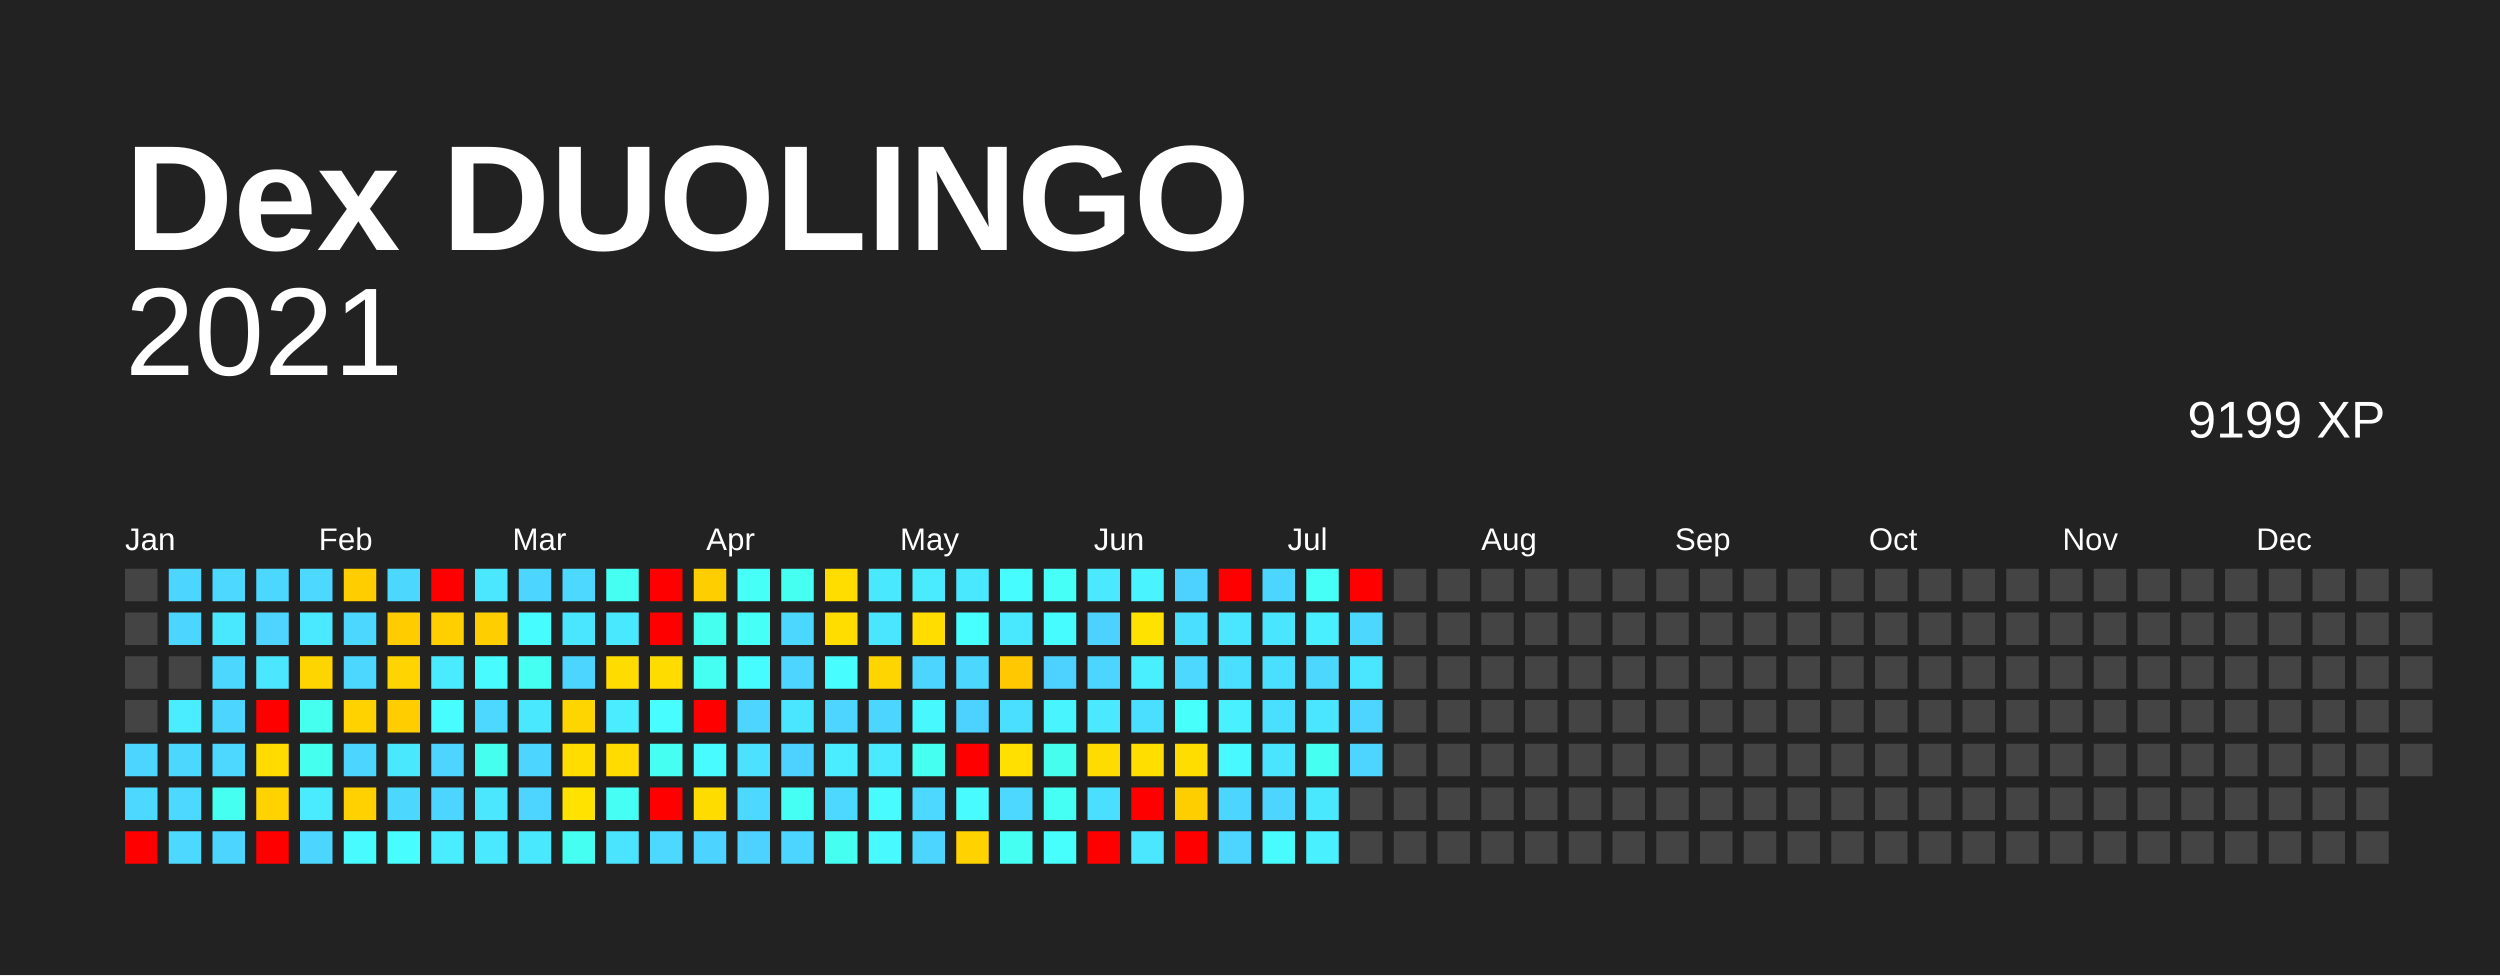
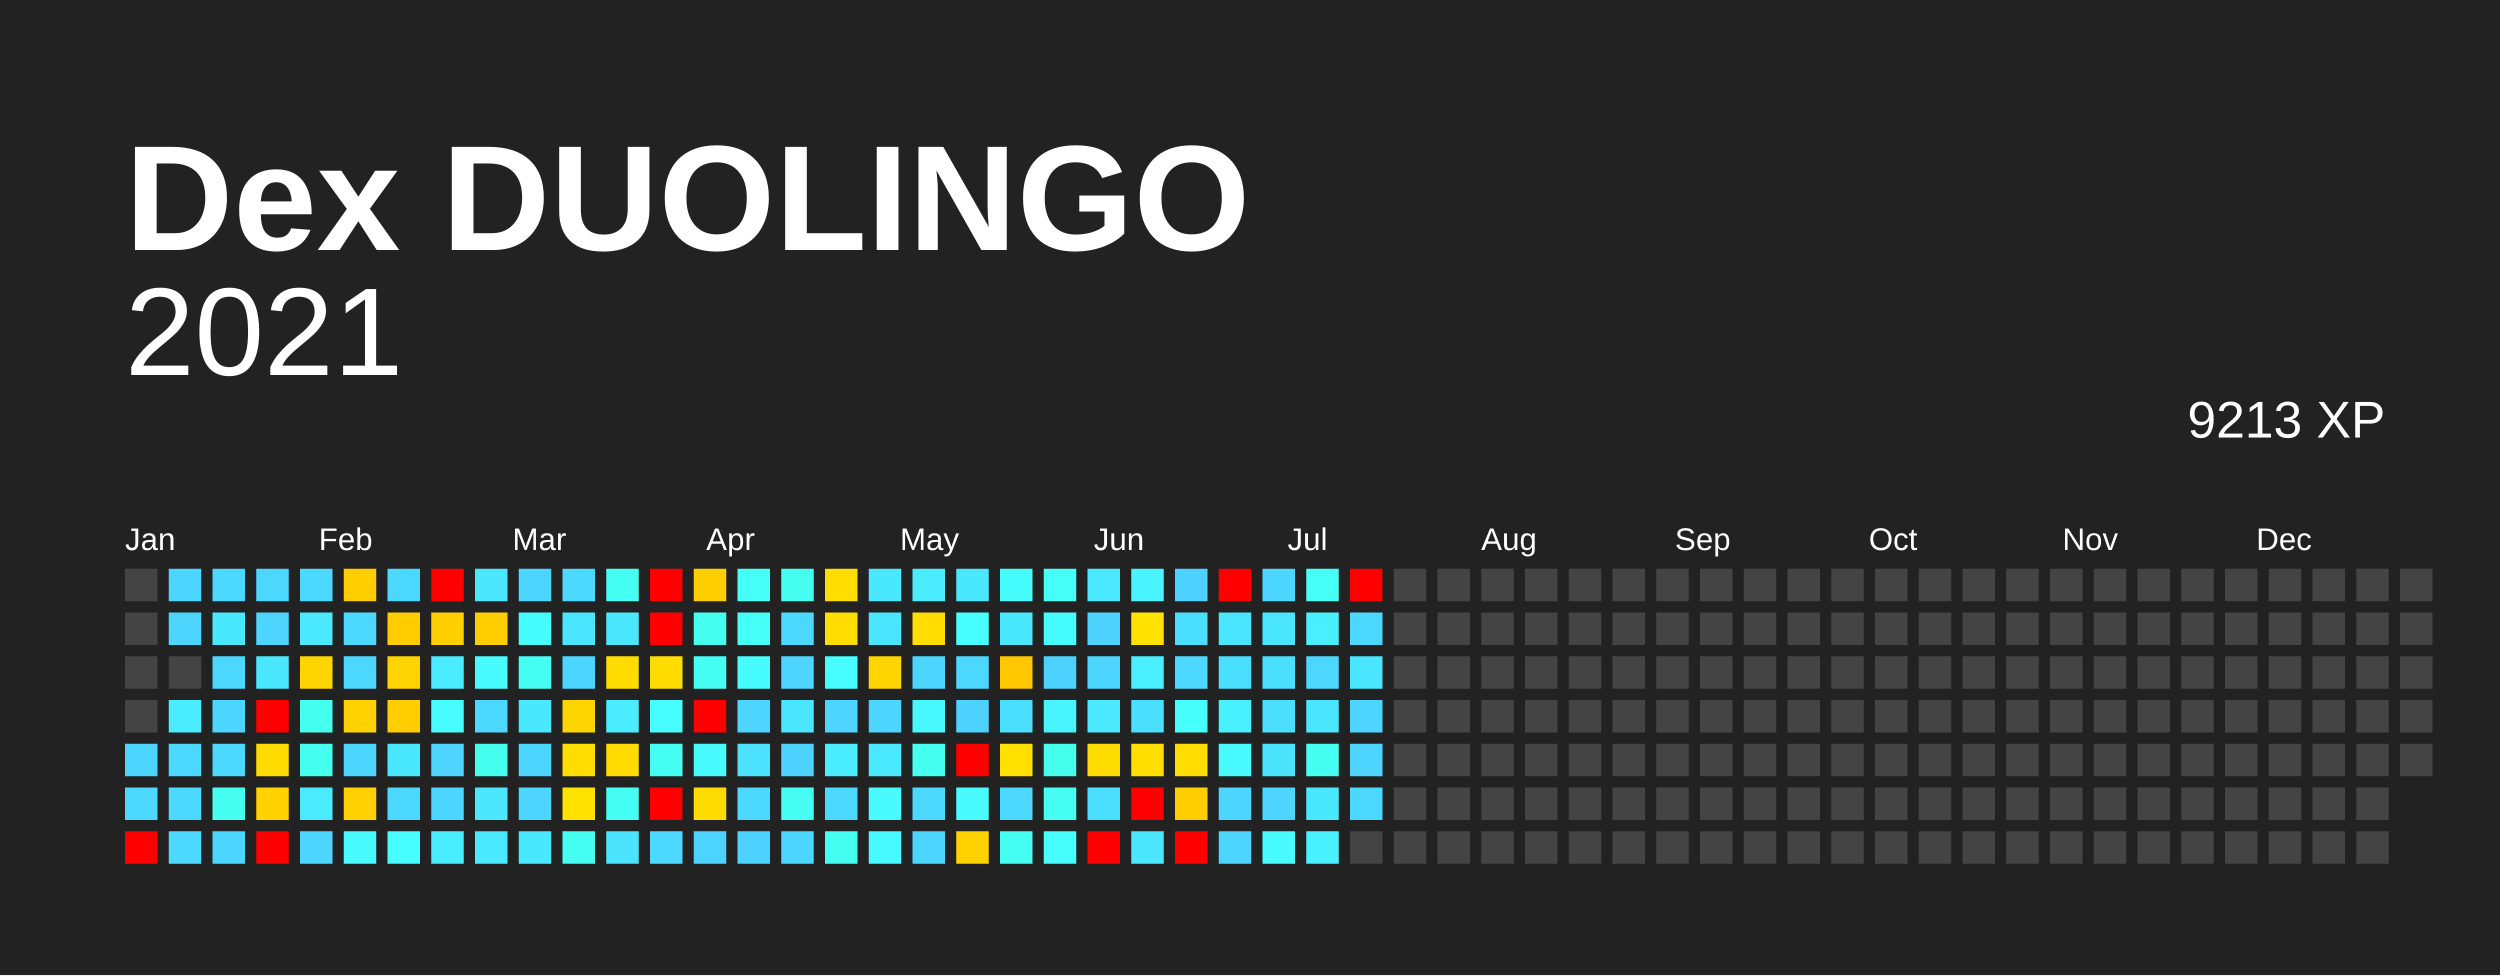
<svg xmlns="http://www.w3.org/2000/svg" baseProfile="full" height="78mm" version="1.1" viewBox="0,0,200,78" width="200mm">
  <defs />
  <rect fill="#222222" height="78" width="200" x="0" y="0" />
  <text fill="#FFFFFF" style="font-size:12px; font-family:Arial; font-weight:bold;" x="10" y="20">Dex DUOLINGO</text>
  <text alignment-baseline="hanging" fill="#FFFFFF" style="font-size:10.0px; font-family:Arial;" x="10" y="30">2021</text>
-   <text alignment-baseline="hanging" fill="#FFFFFF" style="font-size:4.125px; font-family:Arial;" x="175" y="35">9199 XP</text>
+   <text alignment-baseline="hanging" fill="#FFFFFF" style="font-size:4.125px; font-family:Arial;" x="175" y="35">9213 XP</text>
  <text fill="#FFFFFF" style="font-size:2.5px; font-family:Arial" x="10.0" y="44">Jan</text>
  <text fill="#FFFFFF" style="font-size:2.5px; font-family:Arial" x="25.5" y="44">Feb</text>
  <text fill="#FFFFFF" style="font-size:2.5px; font-family:Arial" x="41.0" y="44">Mar</text>
  <text fill="#FFFFFF" style="font-size:2.5px; font-family:Arial" x="56.5" y="44">Apr</text>
  <text fill="#FFFFFF" style="font-size:2.5px; font-family:Arial" x="72.0" y="44">May</text>
  <text fill="#FFFFFF" style="font-size:2.5px; font-family:Arial" x="87.5" y="44">Jun</text>
  <text fill="#FFFFFF" style="font-size:2.5px; font-family:Arial" x="103.0" y="44">Jul</text>
  <text fill="#FFFFFF" style="font-size:2.5px; font-family:Arial" x="118.5" y="44">Aug</text>
  <text fill="#FFFFFF" style="font-size:2.5px; font-family:Arial" x="134.0" y="44">Sep</text>
  <text fill="#FFFFFF" style="font-size:2.5px; font-family:Arial" x="149.5" y="44">Oct</text>
  <text fill="#FFFFFF" style="font-size:2.5px; font-family:Arial" x="165.0" y="44">Nov</text>
  <text fill="#FFFFFF" style="font-size:2.5px; font-family:Arial" x="180.5" y="44">Dec</text>
  <rect fill="#444444" height="2.6" width="2.6" x="10.0" y="45.5" />
  <rect fill="#444444" height="2.6" width="2.6" x="10.0" y="49.0" />
  <rect fill="#444444" height="2.6" width="2.6" x="10.0" y="52.5" />
  <rect fill="#444444" height="2.6" width="2.6" x="10.0" y="56.0" />
  <rect fill="#4cd6ff" height="2.6" width="2.6" x="10.0" y="59.5" />
  <rect fill="#4cd8ff" height="2.6" width="2.6" x="10.0" y="63.0" />
  <rect fill="red" height="2.6" width="2.6" x="10.0" y="66.5" />
  <rect fill="#4cd6ff" height="2.6" width="2.6" x="13.5" y="45.5" />
  <rect fill="#4cd6ff" height="2.6" width="2.6" x="13.5" y="49.0" />
  <rect fill="#444444" height="2.6" width="2.6" x="13.5" y="52.5" />
  <rect fill="#4aecff" height="2.6" width="2.6" x="13.5" y="56.0" />
  <rect fill="#4cd7ff" height="2.6" width="2.6" x="13.5" y="59.5" />
  <rect fill="#4cd8ff" height="2.6" width="2.6" x="13.5" y="63.0" />
  <rect fill="#4cd8ff" height="2.6" width="2.6" x="13.5" y="66.5" />
  <rect fill="#4cd8ff" height="2.6" width="2.6" x="17.0" y="45.5" />
  <rect fill="#4ae8ff" height="2.6" width="2.6" x="17.0" y="49.0" />
  <rect fill="#4cd7ff" height="2.6" width="2.6" x="17.0" y="52.5" />
  <rect fill="#4cd6ff" height="2.6" width="2.6" x="17.0" y="56.0" />
  <rect fill="#4cd8ff" height="2.6" width="2.6" x="17.0" y="59.5" />
  <rect fill="#45fff0" height="2.6" width="2.6" x="17.0" y="63.0" />
  <rect fill="#4cd6ff" height="2.6" width="2.6" x="17.0" y="66.5" />
  <rect fill="#4cd7ff" height="2.6" width="2.6" x="20.5" y="45.5" />
  <rect fill="#4dd5ff" height="2.6" width="2.6" x="20.5" y="49.0" />
  <rect fill="#4ae7ff" height="2.6" width="2.6" x="20.5" y="52.5" />
  <rect fill="red" height="2.6" width="2.6" x="20.5" y="56.0" />
  <rect fill="#ffdb00" height="2.6" width="2.6" x="20.5" y="59.5" />
  <rect fill="#ffd200" height="2.6" width="2.6" x="20.5" y="63.0" />
  <rect fill="red" height="2.6" width="2.6" x="20.5" y="66.5" />
  <rect fill="#4cd8ff" height="2.6" width="2.6" x="24.0" y="45.5" />
  <rect fill="#4ae9ff" height="2.6" width="2.6" x="24.0" y="49.0" />
  <rect fill="#ffd500" height="2.6" width="2.6" x="24.0" y="52.5" />
  <rect fill="#45ffef" height="2.6" width="2.6" x="24.0" y="56.0" />
  <rect fill="#45ffef" height="2.6" width="2.6" x="24.0" y="59.5" />
  <rect fill="#4aebff" height="2.6" width="2.6" x="24.0" y="63.0" />
  <rect fill="#4cd6ff" height="2.6" width="2.6" x="24.0" y="66.5" />
  <rect fill="#ffcd00" height="2.6" width="2.6" x="27.5" y="45.5" />
  <rect fill="#4cd7ff" height="2.6" width="2.6" x="27.5" y="49.0" />
  <rect fill="#4cd7ff" height="2.6" width="2.6" x="27.5" y="52.5" />
  <rect fill="#ffd200" height="2.6" width="2.6" x="27.5" y="56.0" />
  <rect fill="#4cd6ff" height="2.6" width="2.6" x="27.5" y="59.5" />
  <rect fill="#ffd100" height="2.6" width="2.6" x="27.5" y="63.0" />
  <rect fill="#48fbff" height="2.6" width="2.6" x="27.5" y="66.5" />
  <rect fill="#4cd7ff" height="2.6" width="2.6" x="31.0" y="45.5" />
  <rect fill="#ffcc00" height="2.6" width="2.6" x="31.0" y="49.0" />
  <rect fill="#ffd400" height="2.6" width="2.6" x="31.0" y="52.5" />
  <rect fill="#ffcd00" height="2.6" width="2.6" x="31.0" y="56.0" />
  <rect fill="#4ae8ff" height="2.6" width="2.6" x="31.0" y="59.5" />
  <rect fill="#4cd7ff" height="2.6" width="2.6" x="31.0" y="63.0" />
  <rect fill="#47fdff" height="2.6" width="2.6" x="31.0" y="66.5" />
  <rect fill="red" height="2.6" width="2.6" x="34.5" y="45.5" />
  <rect fill="#ffcf00" height="2.6" width="2.6" x="34.5" y="49.0" />
  <rect fill="#4aebff" height="2.6" width="2.6" x="34.5" y="52.5" />
  <rect fill="#47fdff" height="2.6" width="2.6" x="34.5" y="56.0" />
  <rect fill="#4dd5ff" height="2.6" width="2.6" x="34.5" y="59.5" />
  <rect fill="#4cd6ff" height="2.6" width="2.6" x="34.5" y="63.0" />
  <rect fill="#4aecff" height="2.6" width="2.6" x="34.5" y="66.5" />
  <rect fill="#4ae7ff" height="2.6" width="2.6" x="38.0" y="45.5" />
  <rect fill="#ffce00" height="2.6" width="2.6" x="38.0" y="49.0" />
  <rect fill="#48fbff" height="2.6" width="2.6" x="38.0" y="52.5" />
  <rect fill="#4cd8ff" height="2.6" width="2.6" x="38.0" y="56.0" />
  <rect fill="#45ffef" height="2.6" width="2.6" x="38.0" y="59.5" />
  <rect fill="#4ae7ff" height="2.6" width="2.6" x="38.0" y="63.0" />
  <rect fill="#4ae9ff" height="2.6" width="2.6" x="38.0" y="66.5" />
  <rect fill="#4cd6ff" height="2.6" width="2.6" x="41.5" y="45.5" />
  <rect fill="#47fcff" height="2.6" width="2.6" x="41.5" y="49.0" />
  <rect fill="#45fff3" height="2.6" width="2.6" x="41.5" y="52.5" />
  <rect fill="#4ae8ff" height="2.6" width="2.6" x="41.5" y="56.0" />
  <rect fill="#4cd6ff" height="2.6" width="2.6" x="41.5" y="59.5" />
  <rect fill="#4dd5ff" height="2.6" width="2.6" x="41.5" y="63.0" />
  <rect fill="#4ae8ff" height="2.6" width="2.6" x="41.5" y="66.5" />
  <rect fill="#4cd8ff" height="2.6" width="2.6" x="45.0" y="45.5" />
  <rect fill="#4ae5ff" height="2.6" width="2.6" x="45.0" y="49.0" />
  <rect fill="#4cd6ff" height="2.6" width="2.6" x="45.0" y="52.5" />
  <rect fill="#ffd500" height="2.6" width="2.6" x="45.0" y="56.0" />
  <rect fill="#ffdd00" height="2.6" width="2.6" x="45.0" y="59.5" />
  <rect fill="#ffe200" height="2.6" width="2.6" x="45.0" y="63.0" />
  <rect fill="#45fff2" height="2.6" width="2.6" x="45.0" y="66.5" />
  <rect fill="#45fff2" height="2.6" width="2.6" x="48.5" y="45.5" />
  <rect fill="#4ae8ff" height="2.6" width="2.6" x="48.5" y="49.0" />
  <rect fill="#ffdc00" height="2.6" width="2.6" x="48.5" y="52.5" />
  <rect fill="#4aecff" height="2.6" width="2.6" x="48.5" y="56.0" />
  <rect fill="#ffdb00" height="2.6" width="2.6" x="48.5" y="59.5" />
  <rect fill="#46fff4" height="2.6" width="2.6" x="48.5" y="63.0" />
  <rect fill="#4be4ff" height="2.6" width="2.6" x="48.5" y="66.5" />
  <rect fill="red" height="2.6" width="2.6" x="52.0" y="45.5" />
  <rect fill="red" height="2.6" width="2.6" x="52.0" y="49.0" />
  <rect fill="#ffdc00" height="2.6" width="2.6" x="52.0" y="52.5" />
  <rect fill="#47fdff" height="2.6" width="2.6" x="52.0" y="56.0" />
  <rect fill="#45fff3" height="2.6" width="2.6" x="52.0" y="59.5" />
  <rect fill="red" height="2.6" width="2.6" x="52.0" y="63.0" />
  <rect fill="#4cd8ff" height="2.6" width="2.6" x="52.0" y="66.5" />
  <rect fill="#ffce00" height="2.6" width="2.6" x="55.5" y="45.5" />
  <rect fill="#45ffef" height="2.6" width="2.6" x="55.5" y="49.0" />
  <rect fill="#45fff2" height="2.6" width="2.6" x="55.5" y="52.5" />
  <rect fill="red" height="2.6" width="2.6" x="55.5" y="56.0" />
  <rect fill="#48fbff" height="2.6" width="2.6" x="55.5" y="59.5" />
  <rect fill="#ffdc00" height="2.6" width="2.6" x="55.5" y="63.0" />
  <rect fill="#4dd3ff" height="2.6" width="2.6" x="55.5" y="66.5" />
  <rect fill="#46fff6" height="2.6" width="2.6" x="59.0" y="45.5" />
  <rect fill="#46fff7" height="2.6" width="2.6" x="59.0" y="49.0" />
  <rect fill="#47fcff" height="2.6" width="2.6" x="59.0" y="52.5" />
  <rect fill="#4dd5ff" height="2.6" width="2.6" x="59.0" y="56.0" />
  <rect fill="#4be1ff" height="2.6" width="2.6" x="59.0" y="59.5" />
  <rect fill="#4cd8ff" height="2.6" width="2.6" x="59.0" y="63.0" />
  <rect fill="#4dd2ff" height="2.6" width="2.6" x="59.0" y="66.5" />
  <rect fill="#45fff0" height="2.6" width="2.6" x="62.5" y="45.5" />
  <rect fill="#4cd7ff" height="2.6" width="2.6" x="62.5" y="49.0" />
  <rect fill="#4dd5ff" height="2.6" width="2.6" x="62.5" y="52.5" />
  <rect fill="#4ae5ff" height="2.6" width="2.6" x="62.5" y="56.0" />
  <rect fill="#4dd2ff" height="2.6" width="2.6" x="62.5" y="59.5" />
  <rect fill="#46fff4" height="2.6" width="2.6" x="62.5" y="63.0" />
  <rect fill="#4cd6ff" height="2.6" width="2.6" x="62.5" y="66.5" />
  <rect fill="#ffdd00" height="2.6" width="2.6" x="66.0" y="45.5" />
  <rect fill="#ffdd00" height="2.6" width="2.6" x="66.0" y="49.0" />
  <rect fill="#47fdff" height="2.6" width="2.6" x="66.0" y="52.5" />
  <rect fill="#4dd5ff" height="2.6" width="2.6" x="66.0" y="56.0" />
  <rect fill="#4aecff" height="2.6" width="2.6" x="66.0" y="59.5" />
  <rect fill="#4cd8ff" height="2.6" width="2.6" x="66.0" y="63.0" />
  <rect fill="#45fff0" height="2.6" width="2.6" x="66.0" y="66.5" />
  <rect fill="#4ae8ff" height="2.6" width="2.6" x="69.5" y="45.5" />
  <rect fill="#4ae5ff" height="2.6" width="2.6" x="69.5" y="49.0" />
  <rect fill="#ffd500" height="2.6" width="2.6" x="69.5" y="52.5" />
  <rect fill="#4cd6ff" height="2.6" width="2.6" x="69.5" y="56.0" />
  <rect fill="#4ae9ff" height="2.6" width="2.6" x="69.5" y="59.5" />
  <rect fill="#48fbff" height="2.6" width="2.6" x="69.5" y="63.0" />
  <rect fill="#48f9ff" height="2.6" width="2.6" x="69.5" y="66.5" />
  <rect fill="#4aebff" height="2.6" width="2.6" x="73.0" y="45.5" />
  <rect fill="#ffdd00" height="2.6" width="2.6" x="73.0" y="49.0" />
  <rect fill="#4cd6ff" height="2.6" width="2.6" x="73.0" y="52.5" />
  <rect fill="#48f8ff" height="2.6" width="2.6" x="73.0" y="56.0" />
  <rect fill="#45fff0" height="2.6" width="2.6" x="73.0" y="59.5" />
  <rect fill="#4cd8ff" height="2.6" width="2.6" x="73.0" y="63.0" />
  <rect fill="#4cd6ff" height="2.6" width="2.6" x="73.0" y="66.5" />
  <rect fill="#4ae8ff" height="2.6" width="2.6" x="76.5" y="45.5" />
  <rect fill="#47ffff" height="2.6" width="2.6" x="76.5" y="49.0" />
  <rect fill="#4cd7ff" height="2.6" width="2.6" x="76.5" y="52.5" />
  <rect fill="#4dd2ff" height="2.6" width="2.6" x="76.5" y="56.0" />
  <rect fill="red" height="2.6" width="2.6" x="76.5" y="59.5" />
  <rect fill="#48fbff" height="2.6" width="2.6" x="76.5" y="63.0" />
  <rect fill="#ffd200" height="2.6" width="2.6" x="76.5" y="66.5" />
  <rect fill="#47fcff" height="2.6" width="2.6" x="80.0" y="45.5" />
  <rect fill="#4ae8ff" height="2.6" width="2.6" x="80.0" y="49.0" />
  <rect fill="#ffc800" height="2.6" width="2.6" x="80.0" y="52.5" />
  <rect fill="#4bdfff" height="2.6" width="2.6" x="80.0" y="56.0" />
  <rect fill="#ffe000" height="2.6" width="2.6" x="80.0" y="59.5" />
  <rect fill="#4cd8ff" height="2.6" width="2.6" x="80.0" y="63.0" />
  <rect fill="#45fff2" height="2.6" width="2.6" x="80.0" y="66.5" />
  <rect fill="#46fff7" height="2.6" width="2.6" x="83.5" y="45.5" />
  <rect fill="#47fcff" height="2.6" width="2.6" x="83.5" y="49.0" />
  <rect fill="#4dd2ff" height="2.6" width="2.6" x="83.5" y="52.5" />
  <rect fill="#48f5ff" height="2.6" width="2.6" x="83.5" y="56.0" />
  <rect fill="#45ffec" height="2.6" width="2.6" x="83.5" y="59.5" />
  <rect fill="#45fff2" height="2.6" width="2.6" x="83.5" y="63.0" />
  <rect fill="#47fffd" height="2.6" width="2.6" x="83.5" y="66.5" />
  <rect fill="#4ae9ff" height="2.6" width="2.6" x="87.0" y="45.5" />
  <rect fill="#4dd2ff" height="2.6" width="2.6" x="87.0" y="49.0" />
  <rect fill="#4cd6ff" height="2.6" width="2.6" x="87.0" y="52.5" />
  <rect fill="#4ae9ff" height="2.6" width="2.6" x="87.0" y="56.0" />
  <rect fill="#ffdc00" height="2.6" width="2.6" x="87.0" y="59.5" />
  <rect fill="#4bdfff" height="2.6" width="2.6" x="87.0" y="63.0" />
  <rect fill="red" height="2.6" width="2.6" x="87.0" y="66.5" />
  <rect fill="#49f3ff" height="2.6" width="2.6" x="90.5" y="45.5" />
  <rect fill="#ffe200" height="2.6" width="2.6" x="90.5" y="49.0" />
  <rect fill="#49efff" height="2.6" width="2.6" x="90.5" y="52.5" />
  <rect fill="#4bdfff" height="2.6" width="2.6" x="90.5" y="56.0" />
  <rect fill="#ffde00" height="2.6" width="2.6" x="90.5" y="59.5" />
  <rect fill="red" height="2.6" width="2.6" x="90.5" y="63.0" />
  <rect fill="#4ae7ff" height="2.6" width="2.6" x="90.5" y="66.5" />
  <rect fill="#4dd2ff" height="2.6" width="2.6" x="94.0" y="45.5" />
  <rect fill="#4bdfff" height="2.6" width="2.6" x="94.0" y="49.0" />
  <rect fill="#4cd8ff" height="2.6" width="2.6" x="94.0" y="52.5" />
  <rect fill="#47fffb" height="2.6" width="2.6" x="94.0" y="56.0" />
  <rect fill="#ffdd00" height="2.6" width="2.6" x="94.0" y="59.5" />
  <rect fill="#ffce00" height="2.6" width="2.6" x="94.0" y="63.0" />
  <rect fill="red" height="2.6" width="2.6" x="94.0" y="66.5" />
  <rect fill="red" height="2.6" width="2.6" x="97.5" y="45.5" />
  <rect fill="#4ae5ff" height="2.6" width="2.6" x="97.5" y="49.0" />
  <rect fill="#4bdfff" height="2.6" width="2.6" x="97.5" y="52.5" />
  <rect fill="#49f0ff" height="2.6" width="2.6" x="97.5" y="56.0" />
  <rect fill="#48f9ff" height="2.6" width="2.6" x="97.5" y="59.5" />
  <rect fill="#4cd6ff" height="2.6" width="2.6" x="97.5" y="63.0" />
  <rect fill="#4dd5ff" height="2.6" width="2.6" x="97.5" y="66.5" />
  <rect fill="#4cd6ff" height="2.6" width="2.6" x="101.0" y="45.5" />
  <rect fill="#4ae5ff" height="2.6" width="2.6" x="101.0" y="49.0" />
  <rect fill="#4bdfff" height="2.6" width="2.6" x="101.0" y="52.5" />
  <rect fill="#4bdfff" height="2.6" width="2.6" x="101.0" y="56.0" />
  <rect fill="#4be4ff" height="2.6" width="2.6" x="101.0" y="59.5" />
  <rect fill="#4dd5ff" height="2.6" width="2.6" x="101.0" y="63.0" />
  <rect fill="#48fbff" height="2.6" width="2.6" x="101.0" y="66.5" />
  <rect fill="#46fff7" height="2.6" width="2.6" x="104.5" y="45.5" />
  <rect fill="#49efff" height="2.6" width="2.6" x="104.5" y="49.0" />
  <rect fill="#4cd7ff" height="2.6" width="2.6" x="104.5" y="52.5" />
  <rect fill="#4ae5ff" height="2.6" width="2.6" x="104.5" y="56.0" />
  <rect fill="#45fff0" height="2.6" width="2.6" x="104.5" y="59.5" />
  <rect fill="#4ae8ff" height="2.6" width="2.6" x="104.5" y="63.0" />
  <rect fill="#49f0ff" height="2.6" width="2.6" x="104.5" y="66.5" />
  <rect fill="red" height="2.6" width="2.6" x="108.0" y="45.5" />
  <rect fill="#4cd7ff" height="2.6" width="2.6" x="108.0" y="49.0" />
  <rect fill="#4ae5ff" height="2.6" width="2.6" x="108.0" y="52.5" />
  <rect fill="#4dd5ff" height="2.6" width="2.6" x="108.0" y="56.0" />
  <rect fill="#4dd5ff" height="2.6" width="2.6" x="108.0" y="59.5" />
-   <rect fill="#444444" height="2.6" width="2.6" x="108.0" y="63.0" />
+   <rect fill="#4cd7ff" height="2.6" width="2.6" x="108.0" y="63.0" />
  <rect fill="#444444" height="2.6" width="2.6" x="108.0" y="66.5" />
  <rect fill="#444444" height="2.6" width="2.6" x="111.5" y="45.5" />
  <rect fill="#444444" height="2.6" width="2.6" x="111.5" y="49.0" />
  <rect fill="#444444" height="2.6" width="2.6" x="111.5" y="52.5" />
  <rect fill="#444444" height="2.6" width="2.6" x="111.5" y="56.0" />
  <rect fill="#444444" height="2.6" width="2.6" x="111.5" y="59.5" />
  <rect fill="#444444" height="2.6" width="2.6" x="111.5" y="63.0" />
  <rect fill="#444444" height="2.6" width="2.6" x="111.5" y="66.5" />
  <rect fill="#444444" height="2.6" width="2.6" x="115.0" y="45.5" />
  <rect fill="#444444" height="2.6" width="2.6" x="115.0" y="49.0" />
  <rect fill="#444444" height="2.6" width="2.6" x="115.0" y="52.5" />
  <rect fill="#444444" height="2.6" width="2.6" x="115.0" y="56.0" />
  <rect fill="#444444" height="2.6" width="2.6" x="115.0" y="59.5" />
  <rect fill="#444444" height="2.6" width="2.6" x="115.0" y="63.0" />
  <rect fill="#444444" height="2.6" width="2.6" x="115.0" y="66.5" />
  <rect fill="#444444" height="2.6" width="2.6" x="118.5" y="45.5" />
  <rect fill="#444444" height="2.6" width="2.6" x="118.5" y="49.0" />
  <rect fill="#444444" height="2.6" width="2.6" x="118.5" y="52.5" />
  <rect fill="#444444" height="2.6" width="2.6" x="118.5" y="56.0" />
  <rect fill="#444444" height="2.6" width="2.6" x="118.5" y="59.5" />
  <rect fill="#444444" height="2.6" width="2.6" x="118.5" y="63.0" />
  <rect fill="#444444" height="2.6" width="2.6" x="118.5" y="66.5" />
  <rect fill="#444444" height="2.6" width="2.6" x="122.0" y="45.5" />
  <rect fill="#444444" height="2.6" width="2.6" x="122.0" y="49.0" />
  <rect fill="#444444" height="2.6" width="2.6" x="122.0" y="52.5" />
  <rect fill="#444444" height="2.6" width="2.6" x="122.0" y="56.0" />
  <rect fill="#444444" height="2.6" width="2.6" x="122.0" y="59.5" />
  <rect fill="#444444" height="2.6" width="2.6" x="122.0" y="63.0" />
  <rect fill="#444444" height="2.6" width="2.6" x="122.0" y="66.5" />
  <rect fill="#444444" height="2.6" width="2.6" x="125.5" y="45.5" />
  <rect fill="#444444" height="2.6" width="2.6" x="125.5" y="49.0" />
  <rect fill="#444444" height="2.6" width="2.6" x="125.5" y="52.5" />
  <rect fill="#444444" height="2.6" width="2.6" x="125.5" y="56.0" />
  <rect fill="#444444" height="2.6" width="2.6" x="125.5" y="59.5" />
  <rect fill="#444444" height="2.6" width="2.6" x="125.5" y="63.0" />
  <rect fill="#444444" height="2.6" width="2.6" x="125.5" y="66.5" />
  <rect fill="#444444" height="2.6" width="2.6" x="129.0" y="45.5" />
  <rect fill="#444444" height="2.6" width="2.6" x="129.0" y="49.0" />
  <rect fill="#444444" height="2.6" width="2.6" x="129.0" y="52.5" />
  <rect fill="#444444" height="2.6" width="2.6" x="129.0" y="56.0" />
  <rect fill="#444444" height="2.6" width="2.6" x="129.0" y="59.5" />
  <rect fill="#444444" height="2.6" width="2.6" x="129.0" y="63.0" />
  <rect fill="#444444" height="2.6" width="2.6" x="129.0" y="66.5" />
  <rect fill="#444444" height="2.6" width="2.6" x="132.5" y="45.5" />
  <rect fill="#444444" height="2.6" width="2.6" x="132.5" y="49.0" />
  <rect fill="#444444" height="2.6" width="2.6" x="132.5" y="52.5" />
  <rect fill="#444444" height="2.6" width="2.6" x="132.5" y="56.0" />
  <rect fill="#444444" height="2.6" width="2.6" x="132.5" y="59.5" />
  <rect fill="#444444" height="2.6" width="2.6" x="132.5" y="63.0" />
  <rect fill="#444444" height="2.6" width="2.6" x="132.5" y="66.5" />
  <rect fill="#444444" height="2.6" width="2.6" x="136.0" y="45.5" />
  <rect fill="#444444" height="2.6" width="2.6" x="136.0" y="49.0" />
  <rect fill="#444444" height="2.6" width="2.6" x="136.0" y="52.5" />
  <rect fill="#444444" height="2.6" width="2.6" x="136.0" y="56.0" />
  <rect fill="#444444" height="2.6" width="2.6" x="136.0" y="59.5" />
  <rect fill="#444444" height="2.6" width="2.6" x="136.0" y="63.0" />
  <rect fill="#444444" height="2.6" width="2.6" x="136.0" y="66.5" />
  <rect fill="#444444" height="2.6" width="2.6" x="139.5" y="45.5" />
  <rect fill="#444444" height="2.6" width="2.6" x="139.5" y="49.0" />
  <rect fill="#444444" height="2.6" width="2.6" x="139.5" y="52.5" />
  <rect fill="#444444" height="2.6" width="2.6" x="139.5" y="56.0" />
  <rect fill="#444444" height="2.6" width="2.6" x="139.5" y="59.5" />
  <rect fill="#444444" height="2.6" width="2.6" x="139.5" y="63.0" />
  <rect fill="#444444" height="2.6" width="2.6" x="139.5" y="66.5" />
  <rect fill="#444444" height="2.6" width="2.6" x="143.0" y="45.5" />
  <rect fill="#444444" height="2.6" width="2.6" x="143.0" y="49.0" />
  <rect fill="#444444" height="2.6" width="2.6" x="143.0" y="52.5" />
  <rect fill="#444444" height="2.6" width="2.6" x="143.0" y="56.0" />
  <rect fill="#444444" height="2.6" width="2.6" x="143.0" y="59.5" />
  <rect fill="#444444" height="2.6" width="2.6" x="143.0" y="63.0" />
  <rect fill="#444444" height="2.6" width="2.6" x="143.0" y="66.5" />
  <rect fill="#444444" height="2.6" width="2.6" x="146.5" y="45.5" />
  <rect fill="#444444" height="2.6" width="2.6" x="146.5" y="49.0" />
  <rect fill="#444444" height="2.6" width="2.6" x="146.5" y="52.5" />
  <rect fill="#444444" height="2.6" width="2.6" x="146.5" y="56.0" />
  <rect fill="#444444" height="2.6" width="2.6" x="146.5" y="59.5" />
  <rect fill="#444444" height="2.6" width="2.6" x="146.5" y="63.0" />
  <rect fill="#444444" height="2.6" width="2.6" x="146.5" y="66.5" />
  <rect fill="#444444" height="2.6" width="2.6" x="150.0" y="45.5" />
  <rect fill="#444444" height="2.6" width="2.6" x="150.0" y="49.0" />
  <rect fill="#444444" height="2.6" width="2.6" x="150.0" y="52.5" />
  <rect fill="#444444" height="2.6" width="2.6" x="150.0" y="56.0" />
  <rect fill="#444444" height="2.6" width="2.6" x="150.0" y="59.5" />
  <rect fill="#444444" height="2.6" width="2.6" x="150.0" y="63.0" />
  <rect fill="#444444" height="2.6" width="2.6" x="150.0" y="66.5" />
  <rect fill="#444444" height="2.6" width="2.6" x="153.5" y="45.5" />
  <rect fill="#444444" height="2.6" width="2.6" x="153.5" y="49.0" />
  <rect fill="#444444" height="2.6" width="2.6" x="153.5" y="52.5" />
  <rect fill="#444444" height="2.6" width="2.6" x="153.5" y="56.0" />
  <rect fill="#444444" height="2.6" width="2.6" x="153.5" y="59.5" />
  <rect fill="#444444" height="2.6" width="2.6" x="153.5" y="63.0" />
  <rect fill="#444444" height="2.6" width="2.6" x="153.5" y="66.5" />
  <rect fill="#444444" height="2.6" width="2.6" x="157.0" y="45.5" />
  <rect fill="#444444" height="2.6" width="2.6" x="157.0" y="49.0" />
  <rect fill="#444444" height="2.6" width="2.6" x="157.0" y="52.5" />
  <rect fill="#444444" height="2.6" width="2.6" x="157.0" y="56.0" />
  <rect fill="#444444" height="2.6" width="2.6" x="157.0" y="59.5" />
  <rect fill="#444444" height="2.6" width="2.6" x="157.0" y="63.0" />
  <rect fill="#444444" height="2.6" width="2.6" x="157.0" y="66.5" />
  <rect fill="#444444" height="2.6" width="2.6" x="160.5" y="45.5" />
  <rect fill="#444444" height="2.6" width="2.6" x="160.5" y="49.0" />
  <rect fill="#444444" height="2.6" width="2.6" x="160.5" y="52.5" />
  <rect fill="#444444" height="2.6" width="2.6" x="160.5" y="56.0" />
  <rect fill="#444444" height="2.6" width="2.6" x="160.5" y="59.5" />
  <rect fill="#444444" height="2.6" width="2.6" x="160.5" y="63.0" />
  <rect fill="#444444" height="2.6" width="2.6" x="160.5" y="66.5" />
  <rect fill="#444444" height="2.6" width="2.6" x="164.0" y="45.5" />
  <rect fill="#444444" height="2.6" width="2.6" x="164.0" y="49.0" />
  <rect fill="#444444" height="2.6" width="2.6" x="164.0" y="52.5" />
  <rect fill="#444444" height="2.6" width="2.6" x="164.0" y="56.0" />
  <rect fill="#444444" height="2.6" width="2.6" x="164.0" y="59.5" />
  <rect fill="#444444" height="2.6" width="2.6" x="164.0" y="63.0" />
  <rect fill="#444444" height="2.6" width="2.6" x="164.0" y="66.5" />
  <rect fill="#444444" height="2.6" width="2.6" x="167.5" y="45.5" />
  <rect fill="#444444" height="2.6" width="2.6" x="167.5" y="49.0" />
  <rect fill="#444444" height="2.6" width="2.6" x="167.5" y="52.5" />
  <rect fill="#444444" height="2.6" width="2.6" x="167.5" y="56.0" />
  <rect fill="#444444" height="2.6" width="2.6" x="167.5" y="59.5" />
  <rect fill="#444444" height="2.6" width="2.6" x="167.5" y="63.0" />
  <rect fill="#444444" height="2.6" width="2.6" x="167.5" y="66.5" />
  <rect fill="#444444" height="2.6" width="2.6" x="171.0" y="45.5" />
  <rect fill="#444444" height="2.6" width="2.6" x="171.0" y="49.0" />
  <rect fill="#444444" height="2.6" width="2.6" x="171.0" y="52.5" />
  <rect fill="#444444" height="2.6" width="2.6" x="171.0" y="56.0" />
  <rect fill="#444444" height="2.6" width="2.6" x="171.0" y="59.5" />
  <rect fill="#444444" height="2.6" width="2.6" x="171.0" y="63.0" />
  <rect fill="#444444" height="2.6" width="2.6" x="171.0" y="66.5" />
  <rect fill="#444444" height="2.6" width="2.6" x="174.5" y="45.5" />
  <rect fill="#444444" height="2.6" width="2.6" x="174.5" y="49.0" />
  <rect fill="#444444" height="2.6" width="2.6" x="174.5" y="52.5" />
  <rect fill="#444444" height="2.6" width="2.6" x="174.5" y="56.0" />
  <rect fill="#444444" height="2.6" width="2.6" x="174.5" y="59.5" />
  <rect fill="#444444" height="2.6" width="2.6" x="174.5" y="63.0" />
  <rect fill="#444444" height="2.6" width="2.6" x="174.5" y="66.5" />
  <rect fill="#444444" height="2.6" width="2.6" x="178.0" y="45.5" />
  <rect fill="#444444" height="2.6" width="2.6" x="178.0" y="49.0" />
  <rect fill="#444444" height="2.6" width="2.6" x="178.0" y="52.5" />
  <rect fill="#444444" height="2.6" width="2.6" x="178.0" y="56.0" />
  <rect fill="#444444" height="2.6" width="2.6" x="178.0" y="59.5" />
  <rect fill="#444444" height="2.6" width="2.6" x="178.0" y="63.0" />
  <rect fill="#444444" height="2.6" width="2.6" x="178.0" y="66.5" />
  <rect fill="#444444" height="2.6" width="2.6" x="181.5" y="45.5" />
  <rect fill="#444444" height="2.6" width="2.6" x="181.5" y="49.0" />
  <rect fill="#444444" height="2.6" width="2.6" x="181.5" y="52.5" />
  <rect fill="#444444" height="2.6" width="2.6" x="181.5" y="56.0" />
  <rect fill="#444444" height="2.6" width="2.6" x="181.5" y="59.5" />
  <rect fill="#444444" height="2.6" width="2.6" x="181.5" y="63.0" />
  <rect fill="#444444" height="2.6" width="2.6" x="181.5" y="66.5" />
  <rect fill="#444444" height="2.6" width="2.6" x="185.0" y="45.5" />
  <rect fill="#444444" height="2.6" width="2.6" x="185.0" y="49.0" />
  <rect fill="#444444" height="2.6" width="2.6" x="185.0" y="52.5" />
  <rect fill="#444444" height="2.6" width="2.6" x="185.0" y="56.0" />
  <rect fill="#444444" height="2.6" width="2.6" x="185.0" y="59.5" />
  <rect fill="#444444" height="2.6" width="2.6" x="185.0" y="63.0" />
  <rect fill="#444444" height="2.6" width="2.6" x="185.0" y="66.5" />
  <rect fill="#444444" height="2.6" width="2.6" x="188.5" y="45.5" />
  <rect fill="#444444" height="2.6" width="2.6" x="188.5" y="49.0" />
  <rect fill="#444444" height="2.6" width="2.6" x="188.5" y="52.5" />
  <rect fill="#444444" height="2.6" width="2.6" x="188.5" y="56.0" />
  <rect fill="#444444" height="2.6" width="2.6" x="188.5" y="59.5" />
  <rect fill="#444444" height="2.6" width="2.6" x="188.5" y="63.0" />
  <rect fill="#444444" height="2.6" width="2.6" x="188.5" y="66.5" />
  <rect fill="#444444" height="2.6" width="2.6" x="192.0" y="45.5" />
  <rect fill="#444444" height="2.6" width="2.6" x="192.0" y="49.0" />
  <rect fill="#444444" height="2.6" width="2.6" x="192.0" y="52.5" />
  <rect fill="#444444" height="2.6" width="2.6" x="192.0" y="56.0" />
  <rect fill="#444444" height="2.6" width="2.6" x="192.0" y="59.5" />
</svg>
